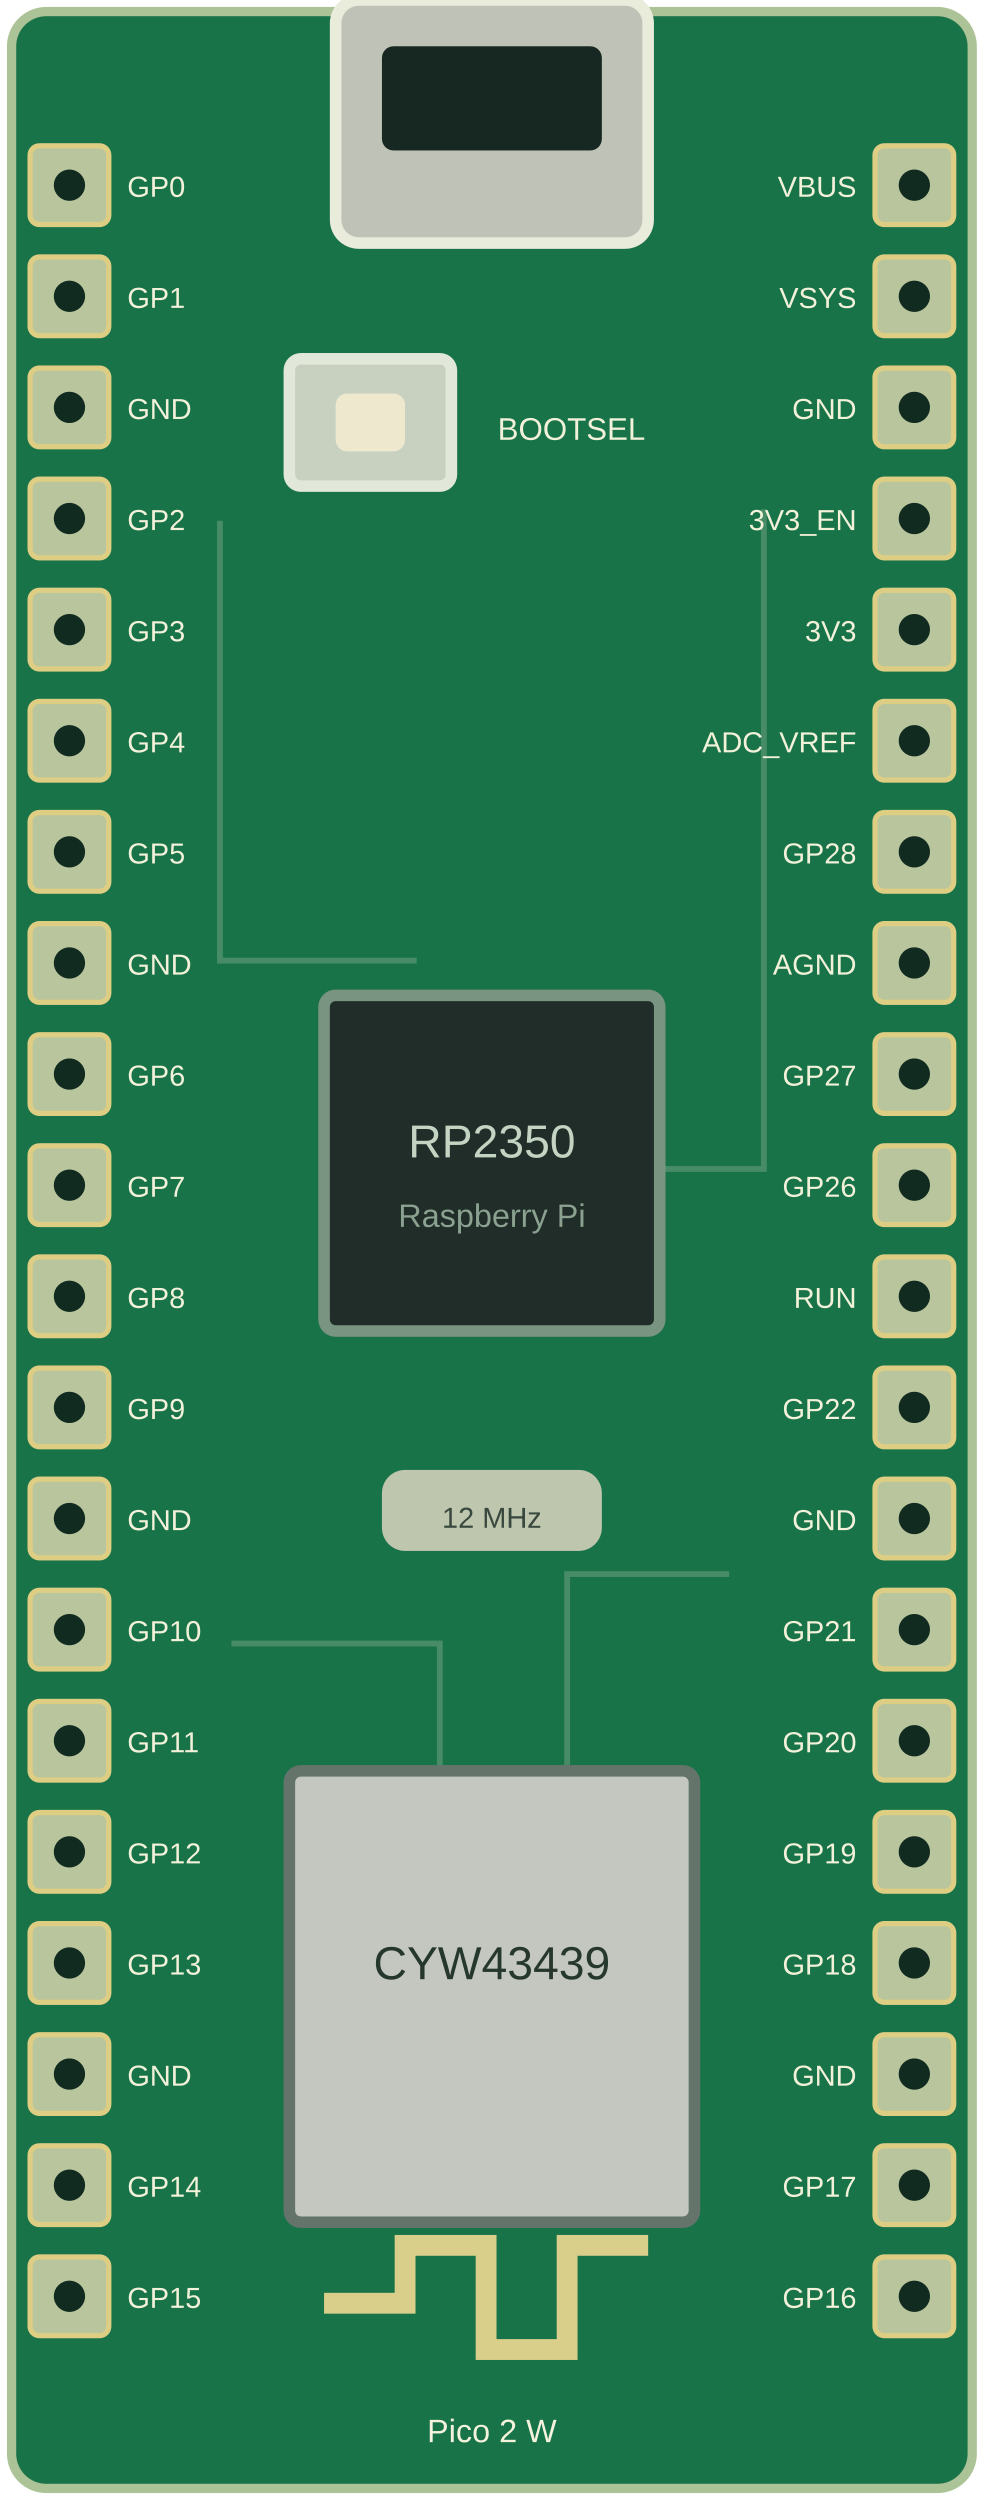
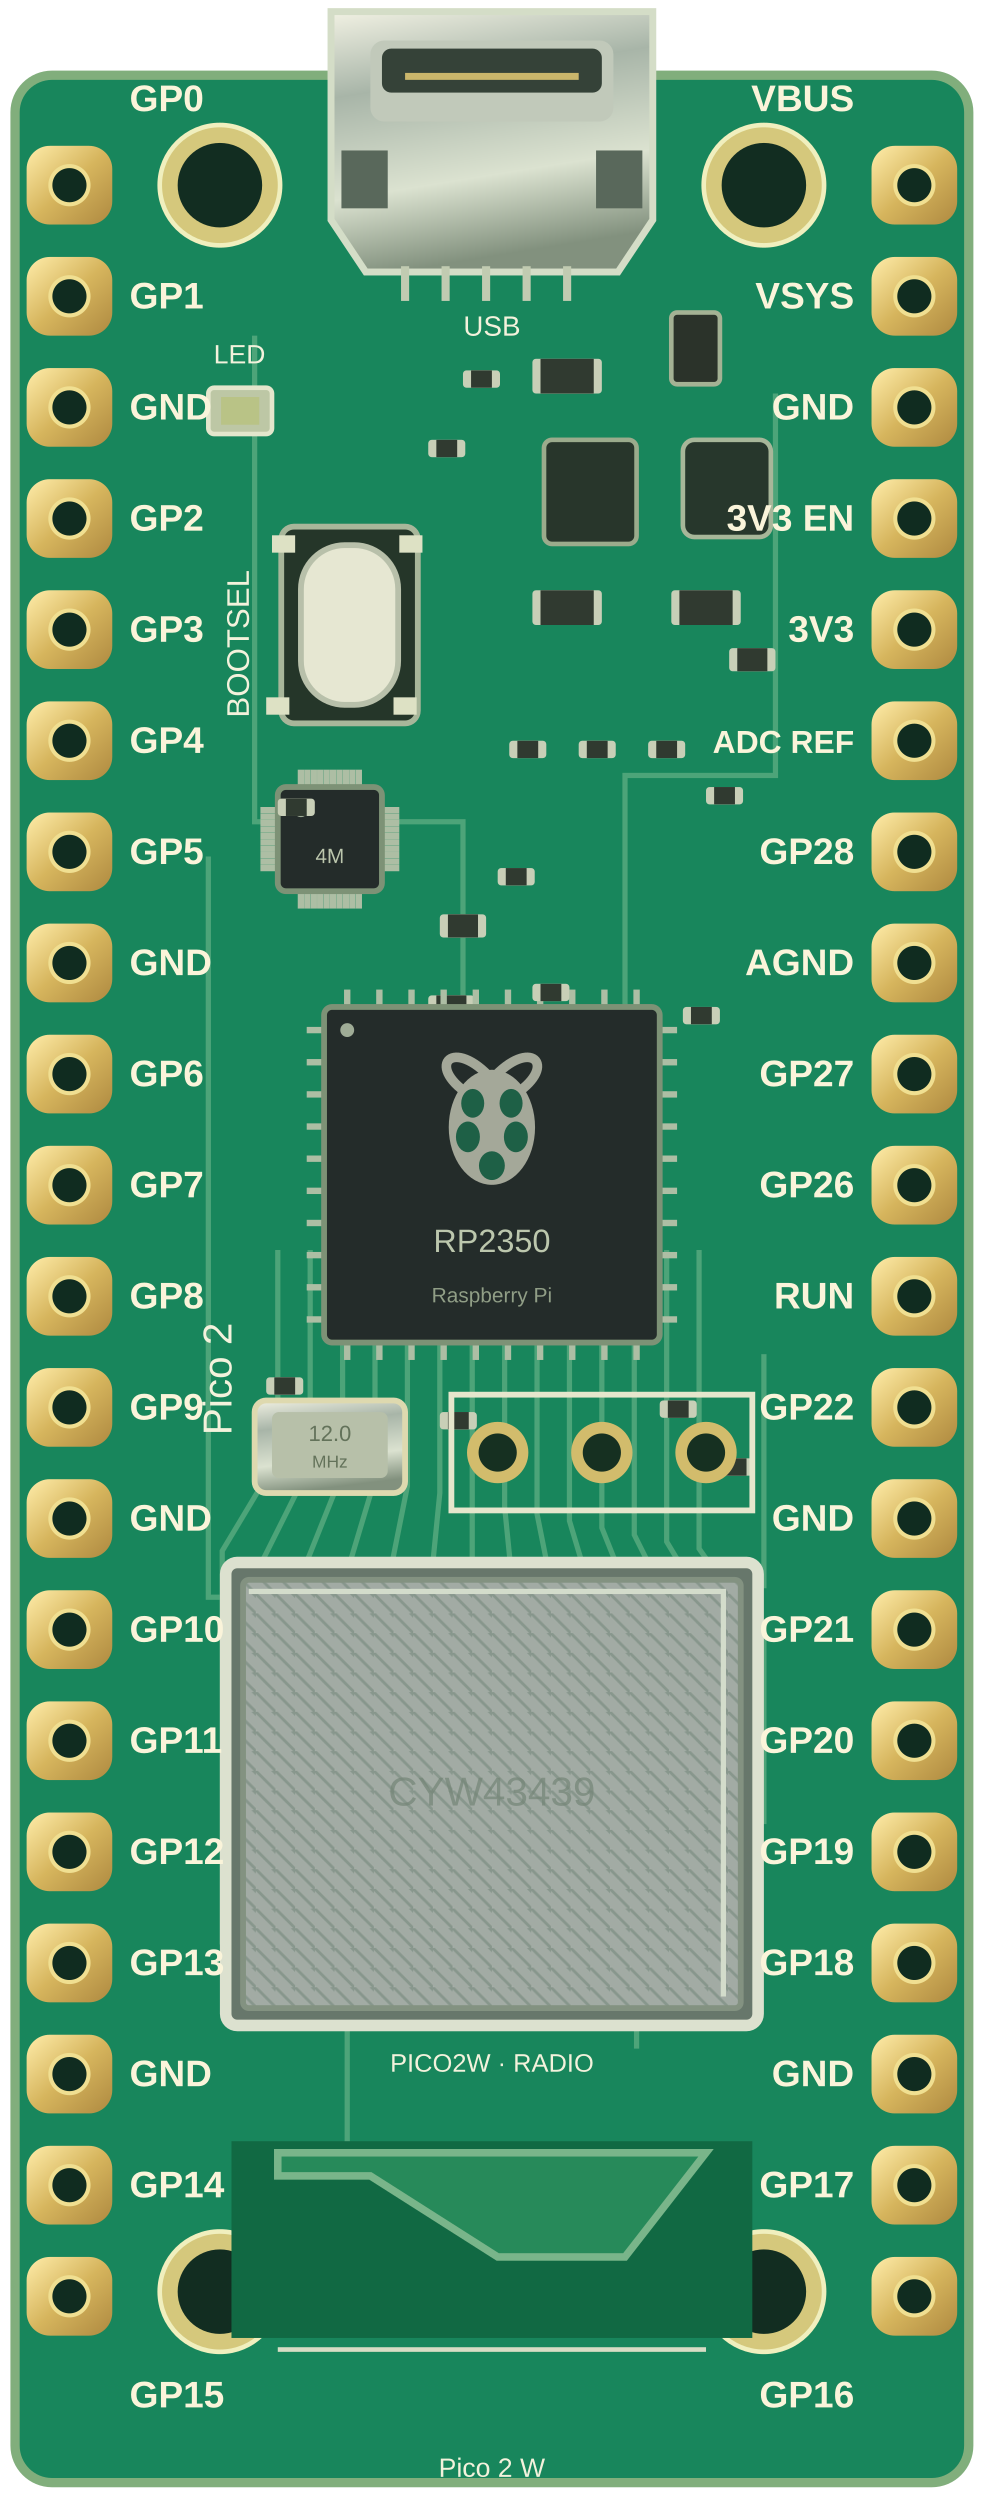
- <svg xmlns="http://www.w3.org/2000/svg" width="85" height="216" viewBox="0 0 85 216">
-   <rect x="1" y="1" width="83" height="214" rx="3" fill="#197349" stroke="#abc396" stroke-width=".8" />
-   <path d="M19 45v38h17m30-39v57H51M20 142h18v50m25-56H49v49" fill="none" stroke="#478c67" stroke-width=".5" />
-   <rect x="29" y="0" width="27" height="21" rx="2" fill="#bfc3b7" stroke="#e9ebdb" />
-   <rect x="33" y="4" width="19" height="9" rx="1" fill="#172721" />
-   <rect x="25" y="31" width="14" height="11" rx="1" fill="#c8d0bf" stroke="#e2e8d9" />
-   <rect x="29" y="34" width="6" height="5" rx="1" fill="#eee8cf" />
-   <text x="43" y="38" font-size="2.7" fill="#f2f1da" font-family="Arial">BOOTSEL</text>
-   <rect x="28" y="86" width="29" height="29" rx="1" fill="#202d28" stroke="#7a9482" />
-   <text x="42.5" y="100" text-anchor="middle" fill="#c4d4c3" font-family="Arial" font-size="4">RP2350</text>
-   <text x="42.5" y="106" text-anchor="middle" fill="#8ba291" font-family="Arial" font-size="2.8">Raspberry Pi</text>
-   <rect x="33" y="127" width="19" height="7" rx="2" fill="#bfc6ae" />
-   <text x="42.5" y="132" text-anchor="middle" font-size="2.5" fill="#39483e" font-family="Arial">12 MHz</text>
-   <rect x="25" y="153" width="35" height="39" rx="1" fill="#c3c7bf" stroke="#64746a" />
-   <text x="42.5" y="171" font-size="4" text-anchor="middle" font-family="Arial" fill="#26372d">CYW43439</text>
-   <path d="M28 199h7v-5h7v9h7v-9h7" fill="none" stroke="#d9cf8a" stroke-width="1.8" />
-   <g>
-     <rect x="2.6" y="12.6" width="6.8" height="6.8" rx=".8" fill="#b9c59d" stroke="#dece83" stroke-width=".45" />
-     <circle cx="6" cy="16" r="1.35" fill="#112b20" />
-     <text x="11" y="17" text-anchor="start" font-size="2.5" fill="#f2f1da" font-family="Arial">GP0</text>
+ <svg xmlns="http://www.w3.org/2000/svg" width="85" height="216" viewBox="0 0 85 216" data-photo-profile="pico-2-w" role="img" aria-label="Raspberry Pi Pico 2 W">
+   <defs>
+     <linearGradient id="pico-2-w-metal" x2=".2" y2="1">
+       <stop stop-color="#f1f1e3" />
+       <stop offset=".32" stop-color="#a8b5a8" />
+       <stop offset=".7" stop-color="#dbe2d0" />
+       <stop offset="1" stop-color="#82917e" />
+     </linearGradient>
+     <linearGradient id="pico-2-w-gold" x2="1" y2="1">
+       <stop stop-color="#ffedaa" />
+       <stop offset=".5" stop-color="#d6b55d" />
+       <stop offset="1" stop-color="#ae8940" />
+     </linearGradient>
+     <pattern id="pico-2-w-shield" width="1.7" height="1.7" patternUnits="userSpaceOnUse">
+       <rect width="1.7" height="1.7" fill="#a2aba4" />
+       <path d="M0 0l1.7 1.7m-.5-2 1.2 1.2" stroke="#7e8e83" stroke-width=".25" opacity=".7" />
+     </pattern>
+   </defs>
+   <g font-family="Arial,sans-serif" fill="#f3f2dc">
+     <rect x="1.3" y="6.5" width="82.4" height="208" rx="3.2" fill="#18865c" stroke="#81ae7c" stroke-width=".8" />
+     <g fill="none" stroke="#53a77c" stroke-width=".45" opacity=".9">
+       <path d="M24 108v18l-4.8 8v34" />
+       <path d="M26.8 108v18.6l-4 8v32.6" />
+       <path d="M29.6 108v19.2l-3.2 8v31.2" />
+       <path d="M32.4 108v19.8l-2.4 8v29.8" />
+       <path d="M35.2 108v20.4l-1.6 8v28.4" />
+       <path d="M38 108v21l-0.8 8v27" />
+       <path d="M40.8 108v21.6l0 8v25.6" />
+       <path d="M43.6 108v22.2l0.8 8v24.2" />
+       <path d="M46.4 108v22.8l1.6 8v22.8" />
+       <path d="M49.2 108v23.4l2.4 8v21.4" />
+       <path d="M52 108v24l3.2 8v20" />
+       <path d="M54.8 108v24.6l4 8v18.6" />
+       <path d="M57.6 108v25.2l4.8 8v17.2" />
+       <path d="M60.4 108v25.8l5.6 8v15.8" />
+       <path d="M22 29v42h18v18m27-55v33H54v24M18 74v64h8v27m40-48v20H55v40M22 188h8v-37H19" />
+     </g>
+     <circle cx="19" cy="16" r="5.2" fill="#d5c87c" stroke="#f0efbe" stroke-width=".4" />
+     <circle cx="19" cy="16" r="3.65" fill="#122d21" />
+     <circle cx="66" cy="16" r="5.2" fill="#d5c87c" stroke="#f0efbe" stroke-width=".4" />
+     <circle cx="66" cy="16" r="3.65" fill="#122d21" />
+     <circle cx="19" cy="198" r="5.2" fill="#d5c87c" stroke="#f0efbe" stroke-width=".4" />
+     <circle cx="19" cy="198" r="3.65" fill="#122d21" />
+     <circle cx="66" cy="198" r="5.2" fill="#d5c87c" stroke="#f0efbe" stroke-width=".4" />
+     <circle cx="66" cy="198" r="3.65" fill="#122d21" />
+     <g data-detail="micro-usb">
+       <path d="M28.6 1h27.8v18l-3 4.5H31.6l-3-4.5z" fill="url(#pico-2-w-metal)" stroke="#d4ddc7" stroke-width=".6" />
+       <rect x="32" y="3.5" width="21" height="7" rx="1.2" fill="#c1c9ba" />
+       <rect x="33" y="4.2" width="19" height="3.8" rx=".8" fill="#354238" />
+       <path d="M35 6.6h15" stroke="#cab66b" stroke-width=".6" />
+       <path d="M29.5 13h4v5h-4m22-5h4v5h-4" fill="#59685b" />
+       <g stroke="#c1cbb1" stroke-width=".7">
+         <path d="M35 23v3" />
+         <path d="M38.5 23v3" />
+         <path d="M42 23v3" />
+         <path d="M45.5 23v3" />
+         <path d="M49 23v3" />
+       </g>
+       <text x="42.5" y="29" font-size="2.4" text-anchor="middle">USB</text>
+     </g>
+     <g data-detail="bootsel">
+       <rect x="24.3" y="45.5" width="11.8" height="17" rx="1.1" fill="#253629" stroke="#a8b69a" stroke-width=".5" />
+       <path d="M23.5 47h2m9 0h2m-13.5 14h2m9 0h2" stroke="#dde1c4" stroke-width="1.5" />
+       <rect x="26" y="47.1" width="8.4" height="13.8" rx="3.8" fill="#e6e7d2" stroke="#b8c0aa" stroke-width=".5" />
+       <text x="21.5" y="62" font-size="2.7" transform="rotate(-90 21.5 62)">BOOTSEL</text>
+     </g>
+     <g data-detail="onboard-led">
+       <rect x="18" y="33.5" width="5.5" height="4" rx=".5" fill="#bdc7a5" stroke="#e3e6cc" stroke-width=".4" />
+       <rect x="19.1" y="34.3" width="3.3" height="2.4" fill="#b9c386" />
+       <text x="20.7" y="31.4" font-size="2.3" text-anchor="middle">LED</text>
+     </g>
+     <g data-detail="power-regulator">
+       <rect x="47" y="38" width="8" height="9" rx=".7" fill="#28362b" stroke="#9bab8c" stroke-width=".4" />
+       <rect x="59" y="38" width="7.6" height="8.4" rx="1" fill="#27372c" stroke="#a7b699" stroke-width=".4" />
+       <rect x="58" y="27" width="4.2" height="6.2" rx=".5" fill="#2b332a" stroke="#a4b294" stroke-width=".4" />
+       <g transform="translate(46 31)">
+         <rect width="6" height="3" rx=".3" fill="#c8cfb7" />
+         <rect x=".7" width="4.6" height="3" fill="#303a30" />
+       </g>
+       <g transform="translate(58 51)">
+         <rect width="6" height="3" rx=".3" fill="#c8cfb7" />
+         <rect x=".7" width="4.6" height="3" fill="#303a30" />
+       </g>
+       <g transform="translate(46 51)">
+         <rect width="6" height="3" rx=".3" fill="#c8cfb7" />
+         <rect x=".7" width="4.6" height="3" fill="#303a30" />
+       </g>
+       <g transform="translate(63 56)">
+         <rect width="4" height="2" rx=".3" fill="#c8cfb7" />
+         <rect x=".7" width="2.6" height="2" fill="#303a30" />
+       </g>
+     </g>
+     <g data-detail="external-flash">
+       <g data-chip="4M">
+         <g stroke="#adbea4" stroke-width=".55">
+           <path d="M26 66.5v1.5m0 9v1.5M22.5 70h1.5m9 0h1.5" />
+           <path d="M26.556 66.5v1.5m0 9v1.5M22.5 70.556h1.5m9 0h1.5" />
+           <path d="M27.111 66.5v1.5m0 9v1.5M22.5 71.111h1.5m9 0h1.5" />
+           <path d="M27.667 66.5v1.5m0 9v1.5M22.5 71.667h1.5m9 0h1.5" />
+           <path d="M28.222 66.5v1.5m0 9v1.5M22.5 72.222h1.5m9 0h1.5" />
+           <path d="M28.778 66.5v1.5m0 9v1.5M22.5 72.778h1.5m9 0h1.5" />
+           <path d="M29.333 66.5v1.5m0 9v1.5M22.5 73.333h1.5m9 0h1.5" />
+           <path d="M29.889 66.5v1.5m0 9v1.5M22.5 73.889h1.5m9 0h1.5" />
+           <path d="M30.444 66.5v1.5m0 9v1.5M22.5 74.444h1.5m9 0h1.5" />
+           <path d="M31 66.5v1.5m0 9v1.5M22.5 75h1.5m9 0h1.5" />
+         </g>
+         <rect x="24" y="68" width="9" height="9" rx=".7" fill="#242c2a" stroke="#7d9276" stroke-width=".5" />
+         <circle cx="26" cy="70" r=".6" fill="#9fac96" />
+         <text x="28.5" y="74.57" font-size="1.8" text-anchor="middle" fill="#bcc7ad">4M</text>
+       </g>
+       <g transform="translate(38 79)">
+         <rect width="4" height="2" rx=".3" fill="#c8cfb7" />
+         <rect x=".7" width="2.6" height="2" fill="#303a30" />
+       </g>
+       <g transform="translate(37 86)">
+         <rect width="4" height="2" rx=".3" fill="#c8cfb7" />
+         <rect x=".7" width="2.6" height="2" fill="#303a30" />
+       </g>
+     </g>
+     <g data-chip="RP2350">
+       <g stroke="#adbea4" stroke-width=".55">
+         <path d="M30 85.5v1.5m0 29v1.5M26.5 89h1.5m29 0h1.5" />
+         <path d="M32.778 85.5v1.5m0 29v1.5M26.5 91.778h1.5m29 0h1.5" />
+         <path d="M35.556 85.5v1.5m0 29v1.5M26.5 94.556h1.5m29 0h1.5" />
+         <path d="M38.333 85.5v1.5m0 29v1.5M26.5 97.333h1.5m29 0h1.5" />
+         <path d="M41.111 85.5v1.5m0 29v1.5M26.5 100.111h1.5m29 0h1.5" />
+         <path d="M43.889 85.5v1.5m0 29v1.5M26.5 102.889h1.5m29 0h1.5" />
+         <path d="M46.667 85.5v1.5m0 29v1.5M26.5 105.667h1.5m29 0h1.5" />
+         <path d="M49.444 85.5v1.5m0 29v1.5M26.5 108.444h1.5m29 0h1.5" />
+         <path d="M52.222 85.5v1.5m0 29v1.5M26.5 111.222h1.5m29 0h1.5" />
+         <path d="M55 85.5v1.5m0 29v1.5M26.5 114h1.5m29 0h1.5" />
+       </g>
+       <rect x="28" y="87" width="29" height="29" rx=".7" fill="#242c2a" stroke="#7d9276" stroke-width=".5" />
+       <circle cx="30" cy="89" r=".6" fill="#9fac96" />
+       <g opacity=".62">
+         <g transform="translate(42.5 96.57) scale(0.4142857)" fill="#f2f3dd">
+           <path d="M0-8C-8-17-14-11-5-5M0-8C8-17 14-11 5-5" fill="none" stroke="#f2f3dd" stroke-width="2" />
+           <ellipse cy="2" rx="9" ry="12" />
+           <g fill="#1a8057">
+             <ellipse cx="-4" cy="-3" rx="2.4" ry="3" />
+             <ellipse cx="4" cy="-3" rx="2.4" ry="3" />
+             <ellipse cx="-5" cy="4" rx="2.5" ry="3.2" />
+             <ellipse cx="5" cy="4" rx="2.5" ry="3.2" />
+             <ellipse cy="10" rx="2.7" ry="3" />
+           </g>
+         </g>
+       </g>
+       <text x="42.5" y="108.17" font-size="2.8" text-anchor="middle" fill="#bcc7ad">RP2350</text>
+       <text x="42.5" y="112.52" font-size="1.8" text-anchor="middle" fill="#909e86">Raspberry Pi</text>
+     </g>
+     <g transform="translate(40 32)">
+       <rect width="3.2" height="1.5" rx=".3" fill="#c8cfb7" />
+       <rect x=".7" width="1.8" height="1.5" fill="#303a30" />
+     </g>
+     <g transform="translate(37 38)">
+       <rect width="3.2" height="1.5" rx=".3" fill="#c8cfb7" />
+       <rect x=".7" width="1.8" height="1.5" fill="#303a30" />
+     </g>
+     <g transform="translate(44 64)">
+       <rect width="3.2" height="1.5" rx=".3" fill="#c8cfb7" />
+       <rect x=".7" width="1.8" height="1.5" fill="#303a30" />
+     </g>
+     <g transform="translate(50 64)">
+       <rect width="3.2" height="1.5" rx=".3" fill="#c8cfb7" />
+       <rect x=".7" width="1.8" height="1.5" fill="#303a30" />
+     </g>
+     <g transform="translate(56 64)">
+       <rect width="3.2" height="1.5" rx=".3" fill="#c8cfb7" />
+       <rect x=".7" width="1.8" height="1.5" fill="#303a30" />
+     </g>
+     <g transform="translate(61 68)">
+       <rect width="3.2" height="1.5" rx=".3" fill="#c8cfb7" />
+       <rect x=".7" width="1.8" height="1.5" fill="#303a30" />
+     </g>
+     <g transform="translate(24 69)">
+       <rect width="3.2" height="1.5" rx=".3" fill="#c8cfb7" />
+       <rect x=".7" width="1.8" height="1.5" fill="#303a30" />
+     </g>
+     <g transform="translate(43 75)">
+       <rect width="3.2" height="1.5" rx=".3" fill="#c8cfb7" />
+       <rect x=".7" width="1.8" height="1.5" fill="#303a30" />
+     </g>
+     <g transform="translate(46 85)">
+       <rect width="3.2" height="1.5" rx=".3" fill="#c8cfb7" />
+       <rect x=".7" width="1.8" height="1.5" fill="#303a30" />
+     </g>
+     <g transform="translate(59 87)">
+       <rect width="3.2" height="1.5" rx=".3" fill="#c8cfb7" />
+       <rect x=".7" width="1.8" height="1.5" fill="#303a30" />
+     </g>
+     <g transform="translate(23 119)">
+       <rect width="3.2" height="1.5" rx=".3" fill="#c8cfb7" />
+       <rect x=".7" width="1.8" height="1.5" fill="#303a30" />
+     </g>
+     <g transform="translate(28 123)">
+       <rect width="3.2" height="1.5" rx=".3" fill="#c8cfb7" />
+       <rect x=".7" width="1.8" height="1.5" fill="#303a30" />
+     </g>
+     <g transform="translate(38 122)">
+       <rect width="3.2" height="1.5" rx=".3" fill="#c8cfb7" />
+       <rect x=".7" width="1.8" height="1.5" fill="#303a30" />
+     </g>
+     <g transform="translate(57 121)">
+       <rect width="3.2" height="1.5" rx=".3" fill="#c8cfb7" />
+       <rect x=".7" width="1.8" height="1.5" fill="#303a30" />
+     </g>
+     <g transform="translate(62 126)">
+       <rect width="3.2" height="1.5" rx=".3" fill="#c8cfb7" />
+       <rect x=".7" width="1.8" height="1.5" fill="#303a30" />
+     </g>
+     <g transform="translate(37 139)">
+       <rect width="3.2" height="1.5" rx=".3" fill="#c8cfb7" />
+       <rect x=".7" width="1.8" height="1.5" fill="#303a30" />
+     </g>
+     <g data-detail="crystal">
+       <rect x="22" y="121" width="13" height="8" rx="1" fill="url(#pico-2-w-metal)" stroke="#ded9af" stroke-width=".5" />
+       <rect x="23.5" y="122" width="10" height="5.7" rx=".6" fill="#b7c0a9" />
+       <text x="28.5" y="124.5" font-size="1.9" text-anchor="middle" fill="#63725a">12.0</text>
+       <text x="28.5" y="126.8" font-size="1.5" text-anchor="middle" fill="#63725a">MHz</text>
+     </g>
+     <g data-detail="swd-pads">
+       <rect x="39" y="120.5" width="26" height="10" fill="none" stroke="#e5e6cc" stroke-width=".5" />
+       <circle cx="43" cy="125.5" r="2.65" fill="#d2bc6c" />
+       <circle cx="43" cy="125.5" r="1.65" fill="#163021" />
+       <circle cx="52" cy="125.5" r="2.65" fill="#d2bc6c" />
+       <circle cx="52" cy="125.5" r="1.65" fill="#163021" />
+       <circle cx="61" cy="125.5" r="2.65" fill="#d2bc6c" />
+       <circle cx="61" cy="125.5" r="1.65" fill="#163021" />
+     </g>
+     <g data-detail="cyw43439-shield">
+       <rect x="19.5" y="135" width="46" height="40" rx="1" fill="#67776b" stroke="#dce1cf" stroke-width="1" />
+       <rect x="21" y="136.5" width="43" height="37" rx=".5" fill="url(#pico-2-w-shield)" stroke="#839281" stroke-width=".5" />
+       <path d="M21.5 137.5h41v35" fill="none" stroke="#d3dccb" stroke-width=".45" />
+       <text x="42.5" y="156" font-size="3.5" text-anchor="middle" fill="#738476" opacity=".7">CYW43439</text>
+     </g>
+     <g data-detail="antenna">
+       <rect x="20" y="185" width="45" height="17" fill="#116943" />
+       <path d="M24 186h37l-7 9H43l-11-7h-8z" fill="#278a5a" stroke="#79b58a" stroke-width=".65" />
+       <path d="M24 203h37" stroke="#d7ddc5" stroke-width=".4" />
+     </g>
+     <text x="42.5" y="179" font-size="2.2" text-anchor="middle">PICO2W · RADIO</text>
+     <g data-pad="GPIO0" data-x="6" data-y="16">
+       <rect x="2.3" y="12.6" width="7.4" height="6.8" rx="2" fill="url(#pico-2-w-gold)" />
+       <circle cx="6" cy="16" r="1.65" fill="#102c20" stroke="#f0df91" stroke-width=".35" />
+       <text x="11.2" y="9.6" font-size="3.2" text-anchor="start" fill="#faf4da" font-weight="600">GP0</text>
+     </g>
+     <g data-pad="GPIO1" data-x="6" data-y="25.6">
+       <rect x="2.3" y="22.2" width="7.4" height="6.8" rx="2" fill="url(#pico-2-w-gold)" />
+       <circle cx="6" cy="25.6" r="1.65" fill="#102c20" stroke="#f0df91" stroke-width=".35" />
+       <text x="11.2" y="26.65" font-size="3.2" text-anchor="start" fill="#faf4da" font-weight="600">GP1</text>
+     </g>
+     <g data-pad="GND" data-x="6" data-y="35.2">
+       <rect x="2.3" y="31.8" width="7.4" height="6.8" rx="2" fill="url(#pico-2-w-gold)" />
+       <circle cx="6" cy="35.2" r="1.65" fill="#102c20" stroke="#f0df91" stroke-width=".35" />
+       <text x="11.2" y="36.25" font-size="3.2" text-anchor="start" fill="#faf4da" font-weight="600">GND</text>
+     </g>
+     <g data-pad="GPIO2" data-x="6" data-y="44.8">
+       <rect x="2.3" y="41.4" width="7.4" height="6.8" rx="2" fill="url(#pico-2-w-gold)" />
+       <circle cx="6" cy="44.8" r="1.65" fill="#102c20" stroke="#f0df91" stroke-width=".35" />
+       <text x="11.2" y="45.85" font-size="3.2" text-anchor="start" fill="#faf4da" font-weight="600">GP2</text>
+     </g>
+     <g data-pad="GPIO3" data-x="6" data-y="54.4">
+       <rect x="2.3" y="51" width="7.4" height="6.8" rx="2" fill="url(#pico-2-w-gold)" />
+       <circle cx="6" cy="54.4" r="1.65" fill="#102c20" stroke="#f0df91" stroke-width=".35" />
+       <text x="11.2" y="55.45" font-size="3.2" text-anchor="start" fill="#faf4da" font-weight="600">GP3</text>
+     </g>
+     <g data-pad="GPIO4" data-x="6" data-y="64">
+       <rect x="2.3" y="60.6" width="7.4" height="6.8" rx="2" fill="url(#pico-2-w-gold)" />
+       <circle cx="6" cy="64" r="1.65" fill="#102c20" stroke="#f0df91" stroke-width=".35" />
+       <text x="11.2" y="65.05" font-size="3.2" text-anchor="start" fill="#faf4da" font-weight="600">GP4</text>
+     </g>
+     <g data-pad="GPIO5" data-x="6" data-y="73.6">
+       <rect x="2.3" y="70.2" width="7.4" height="6.8" rx="2" fill="url(#pico-2-w-gold)" />
+       <circle cx="6" cy="73.6" r="1.65" fill="#102c20" stroke="#f0df91" stroke-width=".35" />
+       <text x="11.2" y="74.65" font-size="3.2" text-anchor="start" fill="#faf4da" font-weight="600">GP5</text>
+     </g>
+     <g data-pad="GND.1" data-x="6" data-y="83.2">
+       <rect x="2.3" y="79.8" width="7.4" height="6.8" rx="2" fill="url(#pico-2-w-gold)" />
+       <circle cx="6" cy="83.2" r="1.65" fill="#102c20" stroke="#f0df91" stroke-width=".35" />
+       <text x="11.2" y="84.25" font-size="3.2" text-anchor="start" fill="#faf4da" font-weight="600">GND</text>
+     </g>
+     <g data-pad="GPIO6" data-x="6" data-y="92.8">
+       <rect x="2.3" y="89.4" width="7.4" height="6.8" rx="2" fill="url(#pico-2-w-gold)" />
+       <circle cx="6" cy="92.8" r="1.65" fill="#102c20" stroke="#f0df91" stroke-width=".35" />
+       <text x="11.2" y="93.85" font-size="3.2" text-anchor="start" fill="#faf4da" font-weight="600">GP6</text>
+     </g>
+     <g data-pad="GPIO7" data-x="6" data-y="102.39999999999999">
+       <rect x="2.3" y="99" width="7.4" height="6.8" rx="2" fill="url(#pico-2-w-gold)" />
+       <circle cx="6" cy="102.4" r="1.65" fill="#102c20" stroke="#f0df91" stroke-width=".35" />
+       <text x="11.2" y="103.45" font-size="3.2" text-anchor="start" fill="#faf4da" font-weight="600">GP7</text>
+     </g>
+     <g data-pad="GPIO8" data-x="6" data-y="112">
+       <rect x="2.3" y="108.6" width="7.4" height="6.8" rx="2" fill="url(#pico-2-w-gold)" />
+       <circle cx="6" cy="112" r="1.65" fill="#102c20" stroke="#f0df91" stroke-width=".35" />
+       <text x="11.2" y="113.05" font-size="3.2" text-anchor="start" fill="#faf4da" font-weight="600">GP8</text>
+     </g>
+     <g data-pad="GPIO9" data-x="6" data-y="121.6">
+       <rect x="2.3" y="118.2" width="7.4" height="6.8" rx="2" fill="url(#pico-2-w-gold)" />
+       <circle cx="6" cy="121.6" r="1.65" fill="#102c20" stroke="#f0df91" stroke-width=".35" />
+       <text x="11.2" y="122.65" font-size="3.2" text-anchor="start" fill="#faf4da" font-weight="600">GP9</text>
+     </g>
+     <g data-pad="GND.2" data-x="6" data-y="131.2">
+       <rect x="2.3" y="127.8" width="7.4" height="6.8" rx="2" fill="url(#pico-2-w-gold)" />
+       <circle cx="6" cy="131.2" r="1.65" fill="#102c20" stroke="#f0df91" stroke-width=".35" />
+       <text x="11.2" y="132.25" font-size="3.2" text-anchor="start" fill="#faf4da" font-weight="600">GND</text>
+     </g>
+     <g data-pad="GPIO10" data-x="6" data-y="140.8">
+       <rect x="2.3" y="137.4" width="7.4" height="6.8" rx="2" fill="url(#pico-2-w-gold)" />
+       <circle cx="6" cy="140.8" r="1.65" fill="#102c20" stroke="#f0df91" stroke-width=".35" />
+       <text x="11.2" y="141.85" font-size="3.2" text-anchor="start" fill="#faf4da" font-weight="600">GP10</text>
+     </g>
+     <g data-pad="GPIO11" data-x="6" data-y="150.4">
+       <rect x="2.3" y="147" width="7.4" height="6.8" rx="2" fill="url(#pico-2-w-gold)" />
+       <circle cx="6" cy="150.4" r="1.65" fill="#102c20" stroke="#f0df91" stroke-width=".35" />
+       <text x="11.2" y="151.45" font-size="3.2" text-anchor="start" fill="#faf4da" font-weight="600">GP11</text>
+     </g>
+     <g data-pad="GPIO12" data-x="6" data-y="160">
+       <rect x="2.3" y="156.6" width="7.4" height="6.8" rx="2" fill="url(#pico-2-w-gold)" />
+       <circle cx="6" cy="160" r="1.65" fill="#102c20" stroke="#f0df91" stroke-width=".35" />
+       <text x="11.2" y="161.05" font-size="3.2" text-anchor="start" fill="#faf4da" font-weight="600">GP12</text>
+     </g>
+     <g data-pad="GPIO13" data-x="6" data-y="169.6">
+       <rect x="2.3" y="166.2" width="7.4" height="6.8" rx="2" fill="url(#pico-2-w-gold)" />
+       <circle cx="6" cy="169.6" r="1.65" fill="#102c20" stroke="#f0df91" stroke-width=".35" />
+       <text x="11.2" y="170.65" font-size="3.2" text-anchor="start" fill="#faf4da" font-weight="600">GP13</text>
+     </g>
+     <g data-pad="GND.3" data-x="6" data-y="179.2">
+       <rect x="2.3" y="175.8" width="7.4" height="6.8" rx="2" fill="url(#pico-2-w-gold)" />
+       <circle cx="6" cy="179.2" r="1.65" fill="#102c20" stroke="#f0df91" stroke-width=".35" />
+       <text x="11.2" y="180.25" font-size="3.2" text-anchor="start" fill="#faf4da" font-weight="600">GND</text>
+     </g>
+     <g data-pad="GPIO14" data-x="6" data-y="188.79999999999998">
+       <rect x="2.3" y="185.4" width="7.4" height="6.8" rx="2" fill="url(#pico-2-w-gold)" />
+       <circle cx="6" cy="188.8" r="1.65" fill="#102c20" stroke="#f0df91" stroke-width=".35" />
+       <text x="11.2" y="189.85" font-size="3.2" text-anchor="start" fill="#faf4da" font-weight="600">GP14</text>
+     </g>
+     <g data-pad="GPIO15" data-x="6" data-y="198.4">
+       <rect x="2.3" y="195" width="7.4" height="6.8" rx="2" fill="url(#pico-2-w-gold)" />
+       <circle cx="6" cy="198.4" r="1.65" fill="#102c20" stroke="#f0df91" stroke-width=".35" />
+       <text x="11.2" y="208" font-size="3.2" text-anchor="start" fill="#faf4da" font-weight="600">GP15</text>
+     </g>
+     <g data-pad="VBUS" data-x="79" data-y="16">
+       <rect x="75.3" y="12.6" width="7.4" height="6.8" rx="2" fill="url(#pico-2-w-gold)" />
+       <circle cx="79" cy="16" r="1.65" fill="#102c20" stroke="#f0df91" stroke-width=".35" />
+       <text x="73.8" y="9.6" font-size="3.2" text-anchor="end" fill="#faf4da" font-weight="600">VBUS</text>
+     </g>
+     <g data-pad="VSYS" data-x="79" data-y="25.6">
+       <rect x="75.3" y="22.2" width="7.4" height="6.8" rx="2" fill="url(#pico-2-w-gold)" />
+       <circle cx="79" cy="25.6" r="1.65" fill="#102c20" stroke="#f0df91" stroke-width=".35" />
+       <text x="73.8" y="26.65" font-size="3.2" text-anchor="end" fill="#faf4da" font-weight="600">VSYS</text>
+     </g>
+     <g data-pad="GND.4" data-x="79" data-y="35.2">
+       <rect x="75.3" y="31.8" width="7.4" height="6.8" rx="2" fill="url(#pico-2-w-gold)" />
+       <circle cx="79" cy="35.2" r="1.65" fill="#102c20" stroke="#f0df91" stroke-width=".35" />
+       <text x="73.8" y="36.25" font-size="3.2" text-anchor="end" fill="#faf4da" font-weight="600">GND</text>
+     </g>
+     <g data-pad="3V3_EN" data-x="79" data-y="44.8">
+       <rect x="75.3" y="41.4" width="7.4" height="6.8" rx="2" fill="url(#pico-2-w-gold)" />
+       <circle cx="79" cy="44.8" r="1.65" fill="#102c20" stroke="#f0df91" stroke-width=".35" />
+       <text x="73.8" y="45.85" font-size="3.2" text-anchor="end" fill="#faf4da" font-weight="600">3V3 EN</text>
+     </g>
+     <g data-pad="3V3" data-x="79" data-y="54.4">
+       <rect x="75.3" y="51" width="7.4" height="6.8" rx="2" fill="url(#pico-2-w-gold)" />
+       <circle cx="79" cy="54.4" r="1.65" fill="#102c20" stroke="#f0df91" stroke-width=".35" />
+       <text x="73.8" y="55.45" font-size="3.2" text-anchor="end" fill="#faf4da" font-weight="600">3V3</text>
+     </g>
+     <g data-pad="ADC_VREF" data-x="79" data-y="64">
+       <rect x="75.3" y="60.6" width="7.4" height="6.8" rx="2" fill="url(#pico-2-w-gold)" />
+       <circle cx="79" cy="64" r="1.65" fill="#102c20" stroke="#f0df91" stroke-width=".35" />
+       <text x="73.8" y="65.05" font-size="2.75" text-anchor="end" fill="#faf4da" font-weight="600">ADC REF</text>
+     </g>
+     <g data-pad="GPIO28" data-x="79" data-y="73.6">
+       <rect x="75.3" y="70.2" width="7.4" height="6.8" rx="2" fill="url(#pico-2-w-gold)" />
+       <circle cx="79" cy="73.6" r="1.65" fill="#102c20" stroke="#f0df91" stroke-width=".35" />
+       <text x="73.8" y="74.65" font-size="3.2" text-anchor="end" fill="#faf4da" font-weight="600">GP28</text>
+     </g>
+     <g data-pad="AGND" data-x="79" data-y="83.2">
+       <rect x="75.3" y="79.8" width="7.4" height="6.8" rx="2" fill="url(#pico-2-w-gold)" />
+       <circle cx="79" cy="83.2" r="1.65" fill="#102c20" stroke="#f0df91" stroke-width=".35" />
+       <text x="73.8" y="84.25" font-size="3.2" text-anchor="end" fill="#faf4da" font-weight="600">AGND</text>
+     </g>
+     <g data-pad="GPIO27" data-x="79" data-y="92.8">
+       <rect x="75.3" y="89.4" width="7.4" height="6.8" rx="2" fill="url(#pico-2-w-gold)" />
+       <circle cx="79" cy="92.8" r="1.65" fill="#102c20" stroke="#f0df91" stroke-width=".35" />
+       <text x="73.8" y="93.85" font-size="3.2" text-anchor="end" fill="#faf4da" font-weight="600">GP27</text>
+     </g>
+     <g data-pad="GPIO26" data-x="79" data-y="102.39999999999999">
+       <rect x="75.3" y="99" width="7.4" height="6.8" rx="2" fill="url(#pico-2-w-gold)" />
+       <circle cx="79" cy="102.4" r="1.65" fill="#102c20" stroke="#f0df91" stroke-width=".35" />
+       <text x="73.8" y="103.45" font-size="3.2" text-anchor="end" fill="#faf4da" font-weight="600">GP26</text>
+     </g>
+     <g data-pad="RUN" data-x="79" data-y="112">
+       <rect x="75.3" y="108.6" width="7.4" height="6.8" rx="2" fill="url(#pico-2-w-gold)" />
+       <circle cx="79" cy="112" r="1.65" fill="#102c20" stroke="#f0df91" stroke-width=".35" />
+       <text x="73.8" y="113.05" font-size="3.2" text-anchor="end" fill="#faf4da" font-weight="600">RUN</text>
+     </g>
+     <g data-pad="GPIO22" data-x="79" data-y="121.6">
+       <rect x="75.3" y="118.2" width="7.4" height="6.8" rx="2" fill="url(#pico-2-w-gold)" />
+       <circle cx="79" cy="121.6" r="1.65" fill="#102c20" stroke="#f0df91" stroke-width=".35" />
+       <text x="73.8" y="122.65" font-size="3.2" text-anchor="end" fill="#faf4da" font-weight="600">GP22</text>
+     </g>
+     <g data-pad="GND.5" data-x="79" data-y="131.2">
+       <rect x="75.3" y="127.8" width="7.4" height="6.8" rx="2" fill="url(#pico-2-w-gold)" />
+       <circle cx="79" cy="131.2" r="1.65" fill="#102c20" stroke="#f0df91" stroke-width=".35" />
+       <text x="73.8" y="132.25" font-size="3.2" text-anchor="end" fill="#faf4da" font-weight="600">GND</text>
+     </g>
+     <g data-pad="GPIO21" data-x="79" data-y="140.8">
+       <rect x="75.3" y="137.4" width="7.4" height="6.8" rx="2" fill="url(#pico-2-w-gold)" />
+       <circle cx="79" cy="140.8" r="1.65" fill="#102c20" stroke="#f0df91" stroke-width=".35" />
+       <text x="73.8" y="141.85" font-size="3.2" text-anchor="end" fill="#faf4da" font-weight="600">GP21</text>
+     </g>
+     <g data-pad="GPIO20" data-x="79" data-y="150.4">
+       <rect x="75.3" y="147" width="7.4" height="6.8" rx="2" fill="url(#pico-2-w-gold)" />
+       <circle cx="79" cy="150.4" r="1.65" fill="#102c20" stroke="#f0df91" stroke-width=".35" />
+       <text x="73.8" y="151.45" font-size="3.2" text-anchor="end" fill="#faf4da" font-weight="600">GP20</text>
+     </g>
+     <g data-pad="GPIO19" data-x="79" data-y="160">
+       <rect x="75.3" y="156.6" width="7.4" height="6.8" rx="2" fill="url(#pico-2-w-gold)" />
+       <circle cx="79" cy="160" r="1.65" fill="#102c20" stroke="#f0df91" stroke-width=".35" />
+       <text x="73.8" y="161.05" font-size="3.2" text-anchor="end" fill="#faf4da" font-weight="600">GP19</text>
+     </g>
+     <g data-pad="GPIO18" data-x="79" data-y="169.6">
+       <rect x="75.3" y="166.2" width="7.4" height="6.8" rx="2" fill="url(#pico-2-w-gold)" />
+       <circle cx="79" cy="169.6" r="1.65" fill="#102c20" stroke="#f0df91" stroke-width=".35" />
+       <text x="73.8" y="170.65" font-size="3.2" text-anchor="end" fill="#faf4da" font-weight="600">GP18</text>
+     </g>
+     <g data-pad="GND.6" data-x="79" data-y="179.2">
+       <rect x="75.3" y="175.8" width="7.4" height="6.8" rx="2" fill="url(#pico-2-w-gold)" />
+       <circle cx="79" cy="179.2" r="1.65" fill="#102c20" stroke="#f0df91" stroke-width=".35" />
+       <text x="73.8" y="180.25" font-size="3.2" text-anchor="end" fill="#faf4da" font-weight="600">GND</text>
+     </g>
+     <g data-pad="GPIO17" data-x="79" data-y="188.79999999999998">
+       <rect x="75.3" y="185.4" width="7.4" height="6.8" rx="2" fill="url(#pico-2-w-gold)" />
+       <circle cx="79" cy="188.8" r="1.65" fill="#102c20" stroke="#f0df91" stroke-width=".35" />
+       <text x="73.8" y="189.85" font-size="3.2" text-anchor="end" fill="#faf4da" font-weight="600">GP17</text>
+     </g>
+     <g data-pad="GPIO16" data-x="79" data-y="198.4">
+       <rect x="75.3" y="195" width="7.4" height="6.8" rx="2" fill="url(#pico-2-w-gold)" />
+       <circle cx="79" cy="198.4" r="1.65" fill="#102c20" stroke="#f0df91" stroke-width=".35" />
+       <text x="73.8" y="208" font-size="3.2" text-anchor="end" fill="#faf4da" font-weight="600">GP16</text>
+     </g>
+     <text x="20" y="124" font-size="3.5" transform="rotate(-90 20 124)">Pico 2</text>
+     <text x="42.5" y="214" font-size="2.3" text-anchor="middle">Pico 2 W</text>
  </g>
-   <g>
-     <rect x="2.6" y="22.2" width="6.8" height="6.8" rx=".8" fill="#b9c59d" stroke="#dece83" stroke-width=".45" />
-     <circle cx="6" cy="25.6" r="1.35" fill="#112b20" />
-     <text x="11" y="26.6" text-anchor="start" font-size="2.5" fill="#f2f1da" font-family="Arial">GP1</text>
-   </g>
-   <g>
-     <rect x="2.6" y="31.8" width="6.8" height="6.8" rx=".8" fill="#b9c59d" stroke="#dece83" stroke-width=".45" />
-     <circle cx="6" cy="35.2" r="1.35" fill="#112b20" />
-     <text x="11" y="36.2" text-anchor="start" font-size="2.5" fill="#f2f1da" font-family="Arial">GND</text>
-   </g>
-   <g>
-     <rect x="2.6" y="41.4" width="6.8" height="6.8" rx=".8" fill="#b9c59d" stroke="#dece83" stroke-width=".45" />
-     <circle cx="6" cy="44.8" r="1.35" fill="#112b20" />
-     <text x="11" y="45.8" text-anchor="start" font-size="2.5" fill="#f2f1da" font-family="Arial">GP2</text>
-   </g>
-   <g>
-     <rect x="2.6" y="51" width="6.8" height="6.8" rx=".8" fill="#b9c59d" stroke="#dece83" stroke-width=".45" />
-     <circle cx="6" cy="54.4" r="1.35" fill="#112b20" />
-     <text x="11" y="55.4" text-anchor="start" font-size="2.5" fill="#f2f1da" font-family="Arial">GP3</text>
-   </g>
-   <g>
-     <rect x="2.6" y="60.6" width="6.8" height="6.8" rx=".8" fill="#b9c59d" stroke="#dece83" stroke-width=".45" />
-     <circle cx="6" cy="64" r="1.35" fill="#112b20" />
-     <text x="11" y="65" text-anchor="start" font-size="2.5" fill="#f2f1da" font-family="Arial">GP4</text>
-   </g>
-   <g>
-     <rect x="2.6" y="70.2" width="6.8" height="6.8" rx=".8" fill="#b9c59d" stroke="#dece83" stroke-width=".45" />
-     <circle cx="6" cy="73.6" r="1.35" fill="#112b20" />
-     <text x="11" y="74.6" text-anchor="start" font-size="2.5" fill="#f2f1da" font-family="Arial">GP5</text>
-   </g>
-   <g>
-     <rect x="2.6" y="79.8" width="6.8" height="6.8" rx=".8" fill="#b9c59d" stroke="#dece83" stroke-width=".45" />
-     <circle cx="6" cy="83.2" r="1.35" fill="#112b20" />
-     <text x="11" y="84.2" text-anchor="start" font-size="2.5" fill="#f2f1da" font-family="Arial">GND</text>
-   </g>
-   <g>
-     <rect x="2.6" y="89.4" width="6.8" height="6.8" rx=".8" fill="#b9c59d" stroke="#dece83" stroke-width=".45" />
-     <circle cx="6" cy="92.8" r="1.35" fill="#112b20" />
-     <text x="11" y="93.8" text-anchor="start" font-size="2.5" fill="#f2f1da" font-family="Arial">GP6</text>
-   </g>
-   <g>
-     <rect x="2.6" y="99" width="6.8" height="6.8" rx=".8" fill="#b9c59d" stroke="#dece83" stroke-width=".45" />
-     <circle cx="6" cy="102.4" r="1.35" fill="#112b20" />
-     <text x="11" y="103.4" text-anchor="start" font-size="2.5" fill="#f2f1da" font-family="Arial">GP7</text>
-   </g>
-   <g>
-     <rect x="2.6" y="108.6" width="6.8" height="6.8" rx=".8" fill="#b9c59d" stroke="#dece83" stroke-width=".45" />
-     <circle cx="6" cy="112" r="1.35" fill="#112b20" />
-     <text x="11" y="113" text-anchor="start" font-size="2.5" fill="#f2f1da" font-family="Arial">GP8</text>
-   </g>
-   <g>
-     <rect x="2.6" y="118.2" width="6.8" height="6.8" rx=".8" fill="#b9c59d" stroke="#dece83" stroke-width=".45" />
-     <circle cx="6" cy="121.6" r="1.35" fill="#112b20" />
-     <text x="11" y="122.6" text-anchor="start" font-size="2.5" fill="#f2f1da" font-family="Arial">GP9</text>
-   </g>
-   <g>
-     <rect x="2.6" y="127.8" width="6.8" height="6.8" rx=".8" fill="#b9c59d" stroke="#dece83" stroke-width=".45" />
-     <circle cx="6" cy="131.2" r="1.35" fill="#112b20" />
-     <text x="11" y="132.2" text-anchor="start" font-size="2.5" fill="#f2f1da" font-family="Arial">GND</text>
-   </g>
-   <g>
-     <rect x="2.6" y="137.4" width="6.8" height="6.8" rx=".8" fill="#b9c59d" stroke="#dece83" stroke-width=".45" />
-     <circle cx="6" cy="140.8" r="1.35" fill="#112b20" />
-     <text x="11" y="141.8" text-anchor="start" font-size="2.5" fill="#f2f1da" font-family="Arial">GP10</text>
-   </g>
-   <g>
-     <rect x="2.6" y="147" width="6.8" height="6.8" rx=".8" fill="#b9c59d" stroke="#dece83" stroke-width=".45" />
-     <circle cx="6" cy="150.4" r="1.35" fill="#112b20" />
-     <text x="11" y="151.4" text-anchor="start" font-size="2.5" fill="#f2f1da" font-family="Arial">GP11</text>
-   </g>
-   <g>
-     <rect x="2.6" y="156.6" width="6.8" height="6.8" rx=".8" fill="#b9c59d" stroke="#dece83" stroke-width=".45" />
-     <circle cx="6" cy="160" r="1.35" fill="#112b20" />
-     <text x="11" y="161" text-anchor="start" font-size="2.5" fill="#f2f1da" font-family="Arial">GP12</text>
-   </g>
-   <g>
-     <rect x="2.6" y="166.2" width="6.8" height="6.8" rx=".8" fill="#b9c59d" stroke="#dece83" stroke-width=".45" />
-     <circle cx="6" cy="169.6" r="1.35" fill="#112b20" />
-     <text x="11" y="170.6" text-anchor="start" font-size="2.5" fill="#f2f1da" font-family="Arial">GP13</text>
-   </g>
-   <g>
-     <rect x="2.6" y="175.8" width="6.8" height="6.8" rx=".8" fill="#b9c59d" stroke="#dece83" stroke-width=".45" />
-     <circle cx="6" cy="179.2" r="1.35" fill="#112b20" />
-     <text x="11" y="180.2" text-anchor="start" font-size="2.5" fill="#f2f1da" font-family="Arial">GND</text>
-   </g>
-   <g>
-     <rect x="2.6" y="185.4" width="6.8" height="6.8" rx=".8" fill="#b9c59d" stroke="#dece83" stroke-width=".45" />
-     <circle cx="6" cy="188.8" r="1.35" fill="#112b20" />
-     <text x="11" y="189.8" text-anchor="start" font-size="2.5" fill="#f2f1da" font-family="Arial">GP14</text>
-   </g>
-   <g>
-     <rect x="2.6" y="195" width="6.8" height="6.8" rx=".8" fill="#b9c59d" stroke="#dece83" stroke-width=".45" />
-     <circle cx="6" cy="198.4" r="1.35" fill="#112b20" />
-     <text x="11" y="199.4" text-anchor="start" font-size="2.5" fill="#f2f1da" font-family="Arial">GP15</text>
-   </g>
-   <g>
-     <rect x="75.6" y="12.6" width="6.8" height="6.8" rx=".8" fill="#b9c59d" stroke="#dece83" stroke-width=".45" />
-     <circle cx="79" cy="16" r="1.35" fill="#112b20" />
-     <text x="74" y="17" text-anchor="end" font-size="2.5" fill="#f2f1da" font-family="Arial">VBUS</text>
-   </g>
-   <g>
-     <rect x="75.6" y="22.2" width="6.8" height="6.8" rx=".8" fill="#b9c59d" stroke="#dece83" stroke-width=".45" />
-     <circle cx="79" cy="25.6" r="1.35" fill="#112b20" />
-     <text x="74" y="26.6" text-anchor="end" font-size="2.5" fill="#f2f1da" font-family="Arial">VSYS</text>
-   </g>
-   <g>
-     <rect x="75.6" y="31.8" width="6.8" height="6.8" rx=".8" fill="#b9c59d" stroke="#dece83" stroke-width=".45" />
-     <circle cx="79" cy="35.2" r="1.35" fill="#112b20" />
-     <text x="74" y="36.2" text-anchor="end" font-size="2.5" fill="#f2f1da" font-family="Arial">GND</text>
-   </g>
-   <g>
-     <rect x="75.6" y="41.4" width="6.8" height="6.8" rx=".8" fill="#b9c59d" stroke="#dece83" stroke-width=".45" />
-     <circle cx="79" cy="44.8" r="1.35" fill="#112b20" />
-     <text x="74" y="45.8" text-anchor="end" font-size="2.5" fill="#f2f1da" font-family="Arial">3V3_EN</text>
-   </g>
-   <g>
-     <rect x="75.6" y="51" width="6.8" height="6.8" rx=".8" fill="#b9c59d" stroke="#dece83" stroke-width=".45" />
-     <circle cx="79" cy="54.4" r="1.35" fill="#112b20" />
-     <text x="74" y="55.4" text-anchor="end" font-size="2.5" fill="#f2f1da" font-family="Arial">3V3</text>
-   </g>
-   <g>
-     <rect x="75.6" y="60.6" width="6.8" height="6.8" rx=".8" fill="#b9c59d" stroke="#dece83" stroke-width=".45" />
-     <circle cx="79" cy="64" r="1.35" fill="#112b20" />
-     <text x="74" y="65" text-anchor="end" font-size="2.5" fill="#f2f1da" font-family="Arial">ADC_VREF</text>
-   </g>
-   <g>
-     <rect x="75.6" y="70.2" width="6.8" height="6.8" rx=".8" fill="#b9c59d" stroke="#dece83" stroke-width=".45" />
-     <circle cx="79" cy="73.6" r="1.35" fill="#112b20" />
-     <text x="74" y="74.6" text-anchor="end" font-size="2.5" fill="#f2f1da" font-family="Arial">GP28</text>
-   </g>
-   <g>
-     <rect x="75.6" y="79.8" width="6.8" height="6.8" rx=".8" fill="#b9c59d" stroke="#dece83" stroke-width=".45" />
-     <circle cx="79" cy="83.2" r="1.35" fill="#112b20" />
-     <text x="74" y="84.2" text-anchor="end" font-size="2.5" fill="#f2f1da" font-family="Arial">AGND</text>
-   </g>
-   <g>
-     <rect x="75.6" y="89.4" width="6.8" height="6.8" rx=".8" fill="#b9c59d" stroke="#dece83" stroke-width=".45" />
-     <circle cx="79" cy="92.8" r="1.35" fill="#112b20" />
-     <text x="74" y="93.8" text-anchor="end" font-size="2.5" fill="#f2f1da" font-family="Arial">GP27</text>
-   </g>
-   <g>
-     <rect x="75.6" y="99" width="6.8" height="6.8" rx=".8" fill="#b9c59d" stroke="#dece83" stroke-width=".45" />
-     <circle cx="79" cy="102.4" r="1.35" fill="#112b20" />
-     <text x="74" y="103.4" text-anchor="end" font-size="2.5" fill="#f2f1da" font-family="Arial">GP26</text>
-   </g>
-   <g>
-     <rect x="75.6" y="108.6" width="6.8" height="6.8" rx=".8" fill="#b9c59d" stroke="#dece83" stroke-width=".45" />
-     <circle cx="79" cy="112" r="1.35" fill="#112b20" />
-     <text x="74" y="113" text-anchor="end" font-size="2.5" fill="#f2f1da" font-family="Arial">RUN</text>
-   </g>
-   <g>
-     <rect x="75.6" y="118.2" width="6.8" height="6.8" rx=".8" fill="#b9c59d" stroke="#dece83" stroke-width=".45" />
-     <circle cx="79" cy="121.6" r="1.35" fill="#112b20" />
-     <text x="74" y="122.6" text-anchor="end" font-size="2.5" fill="#f2f1da" font-family="Arial">GP22</text>
-   </g>
-   <g>
-     <rect x="75.6" y="127.8" width="6.8" height="6.8" rx=".8" fill="#b9c59d" stroke="#dece83" stroke-width=".45" />
-     <circle cx="79" cy="131.2" r="1.35" fill="#112b20" />
-     <text x="74" y="132.2" text-anchor="end" font-size="2.5" fill="#f2f1da" font-family="Arial">GND</text>
-   </g>
-   <g>
-     <rect x="75.6" y="137.4" width="6.8" height="6.8" rx=".8" fill="#b9c59d" stroke="#dece83" stroke-width=".45" />
-     <circle cx="79" cy="140.8" r="1.35" fill="#112b20" />
-     <text x="74" y="141.8" text-anchor="end" font-size="2.5" fill="#f2f1da" font-family="Arial">GP21</text>
-   </g>
-   <g>
-     <rect x="75.6" y="147" width="6.8" height="6.8" rx=".8" fill="#b9c59d" stroke="#dece83" stroke-width=".45" />
-     <circle cx="79" cy="150.4" r="1.35" fill="#112b20" />
-     <text x="74" y="151.4" text-anchor="end" font-size="2.5" fill="#f2f1da" font-family="Arial">GP20</text>
-   </g>
-   <g>
-     <rect x="75.6" y="156.6" width="6.8" height="6.8" rx=".8" fill="#b9c59d" stroke="#dece83" stroke-width=".45" />
-     <circle cx="79" cy="160" r="1.35" fill="#112b20" />
-     <text x="74" y="161" text-anchor="end" font-size="2.5" fill="#f2f1da" font-family="Arial">GP19</text>
-   </g>
-   <g>
-     <rect x="75.6" y="166.2" width="6.8" height="6.8" rx=".8" fill="#b9c59d" stroke="#dece83" stroke-width=".45" />
-     <circle cx="79" cy="169.6" r="1.35" fill="#112b20" />
-     <text x="74" y="170.6" text-anchor="end" font-size="2.5" fill="#f2f1da" font-family="Arial">GP18</text>
-   </g>
-   <g>
-     <rect x="75.6" y="175.8" width="6.8" height="6.8" rx=".8" fill="#b9c59d" stroke="#dece83" stroke-width=".45" />
-     <circle cx="79" cy="179.2" r="1.35" fill="#112b20" />
-     <text x="74" y="180.2" text-anchor="end" font-size="2.5" fill="#f2f1da" font-family="Arial">GND</text>
-   </g>
-   <g>
-     <rect x="75.6" y="185.4" width="6.8" height="6.8" rx=".8" fill="#b9c59d" stroke="#dece83" stroke-width=".45" />
-     <circle cx="79" cy="188.8" r="1.35" fill="#112b20" />
-     <text x="74" y="189.8" text-anchor="end" font-size="2.5" fill="#f2f1da" font-family="Arial">GP17</text>
-   </g>
-   <g>
-     <rect x="75.6" y="195" width="6.8" height="6.8" rx=".8" fill="#b9c59d" stroke="#dece83" stroke-width=".45" />
-     <circle cx="79" cy="198.4" r="1.35" fill="#112b20" />
-     <text x="74" y="199.4" text-anchor="end" font-size="2.5" fill="#f2f1da" font-family="Arial">GP16</text>
-   </g>
-   <text x="42.5" y="211" text-anchor="middle" font-size="2.8" fill="#f5f3de" font-family="Arial">Pico 2 W</text>
</svg>
